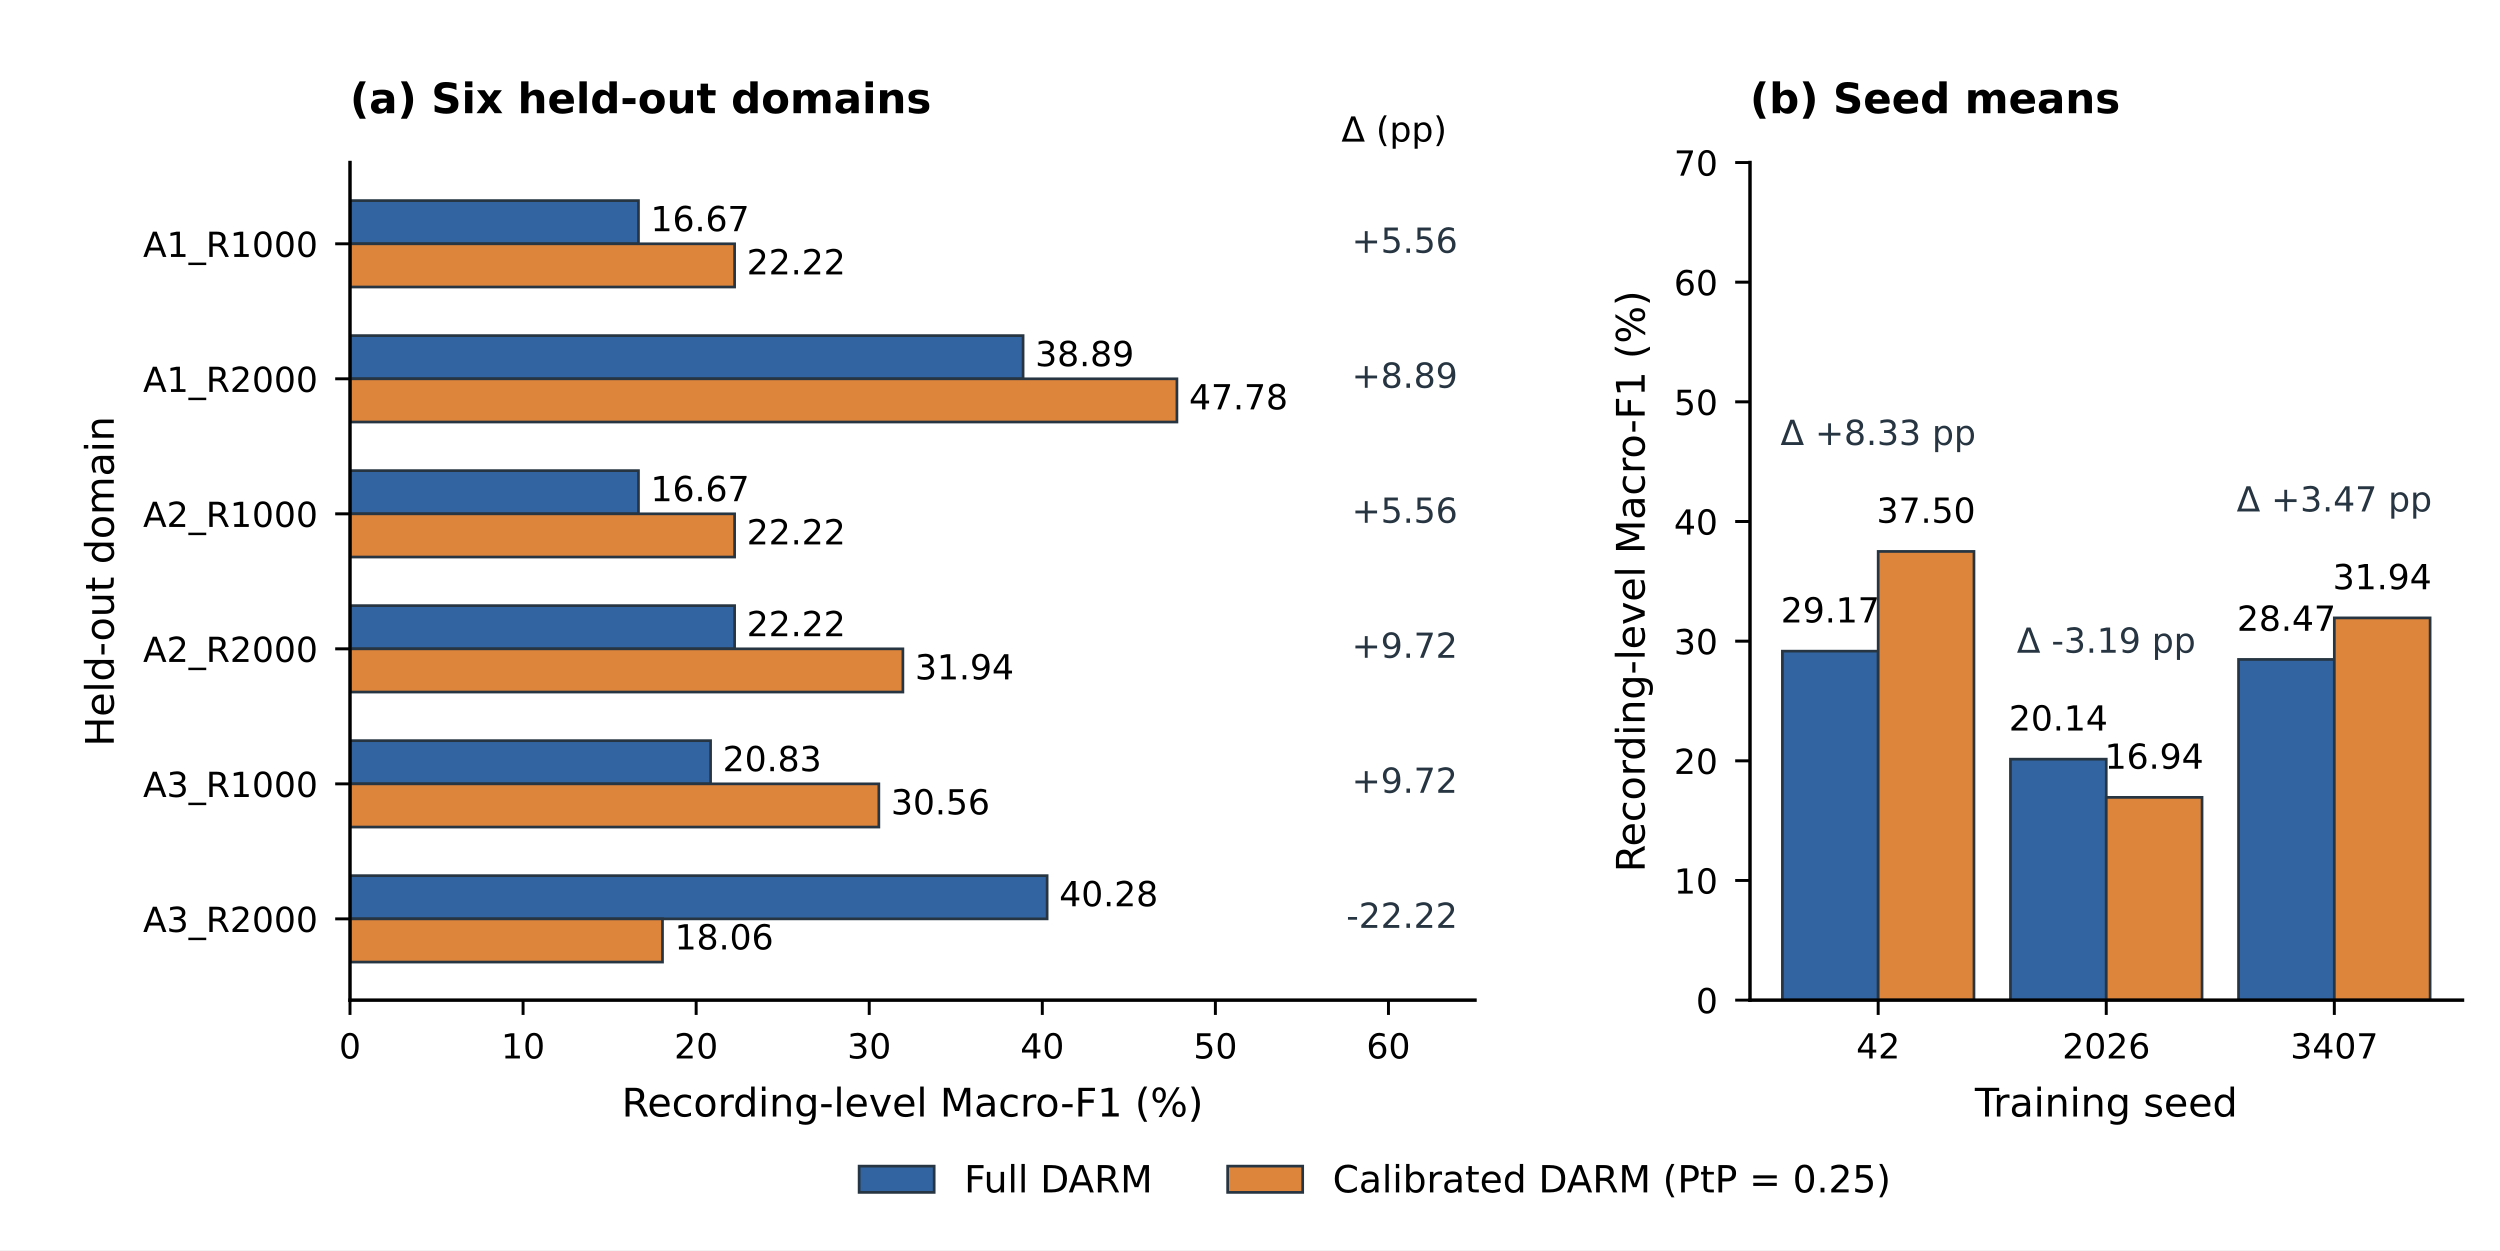
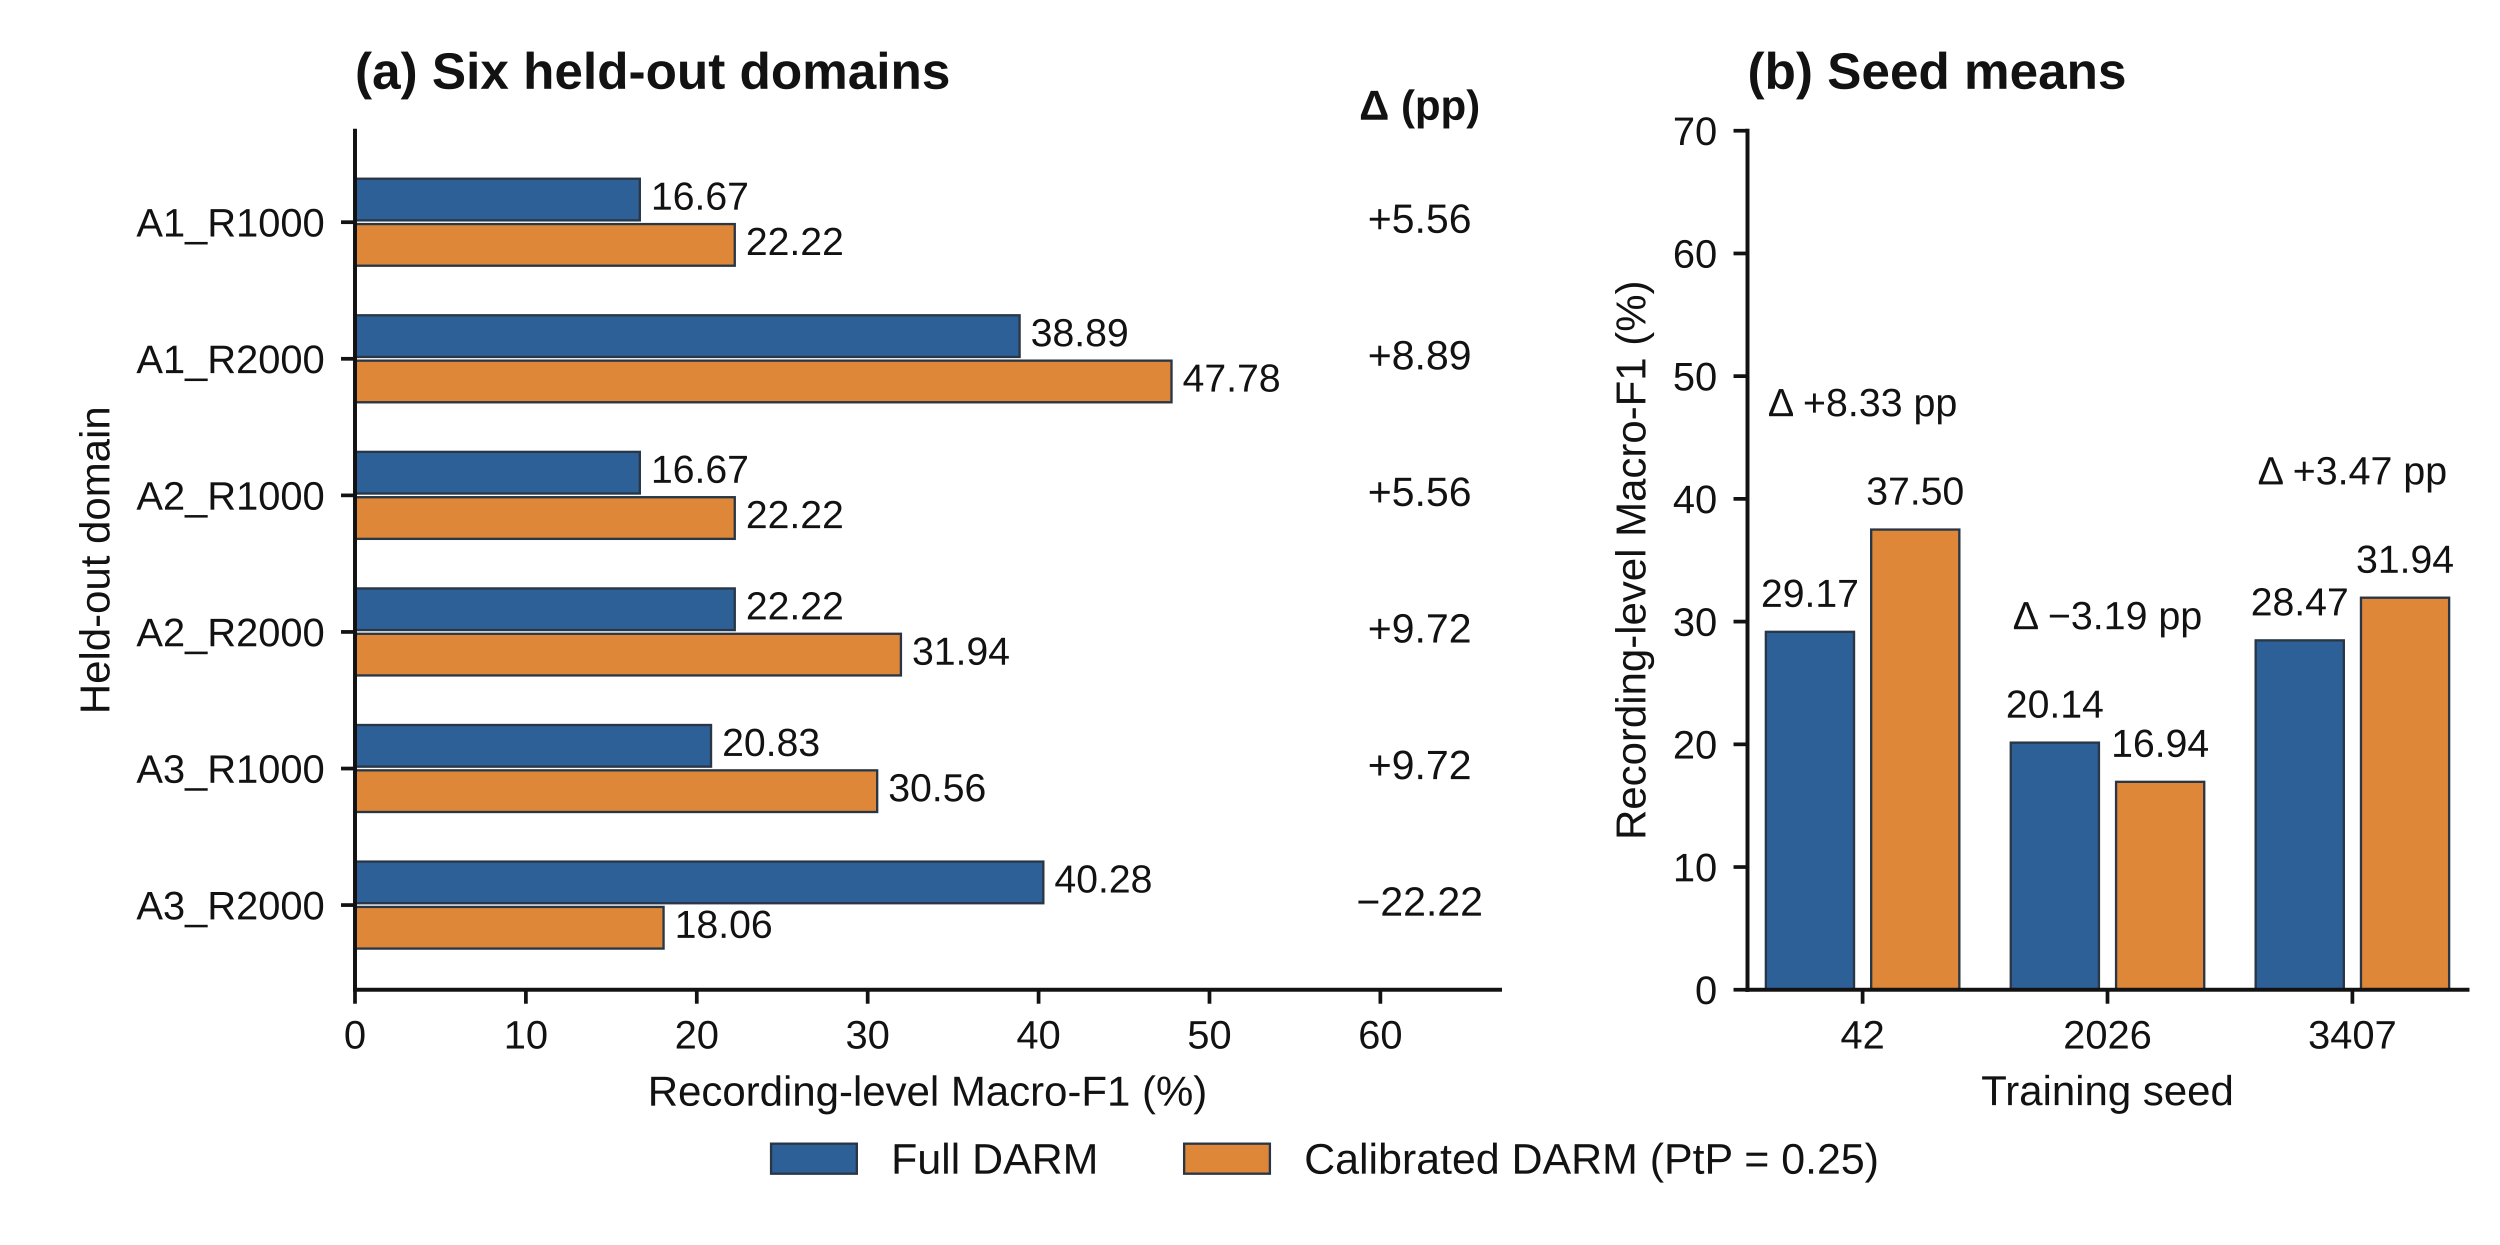
- <svg xmlns="http://www.w3.org/2000/svg" xmlns:xlink="http://www.w3.org/1999/xlink" width="506.376pt" height="253.224pt" viewBox="0 0 506.376 253.224" version="1.1">
+ <svg xmlns="http://www.w3.org/2000/svg" xmlns:xlink="http://www.w3.org/1999/xlink" width="536.4pt" height="267.12pt" viewBox="0 0 536.4 267.12" version="1.1">
  <defs>
    <style type="text/css">*{stroke-linejoin: round; stroke-linecap: butt}</style>
  </defs>
  <g id="figure_1">
    <g id="patch_1">
-       <path d="M 0 253.224  L 506.376 253.224  L 506.376 0  L 0 0  z " style="fill: #ffffff" />
+       <path d="M 0 267.12 L 536.4 267.12 L 536.4 0 L 0 0 z " style="fill: #ffffff" />
    </g>
    <g id="axes_1">
      <g id="patch_2">
-         <path d="M 70.893 202.579  L 298.762 202.579  L 298.762 32.919  L 70.893 32.919  z " style="fill: #ffffff" />
+         <path d="M 76.169 212.36 L 321.84 212.36 L 321.84 28.048 L 76.169 28.048 z " style="fill: #ffffff" />
+       </g>
+       <g id="patch_3">
+         <path d="M 76.169 38.347 L 137.281 38.347 L 137.281 47.285 L 76.169 47.285 z " clip-path="url(#p3a9027e917)" style="fill: #2e6098; stroke: #293645; stroke-width: 0.5; stroke-linejoin: miter" />
+       </g>
+       <g id="patch_4">
+         <path d="M 76.169 67.65 L 218.764 67.65 L 218.764 76.587 L 76.169 76.587 z " clip-path="url(#p3a9027e917)" style="fill: #2e6098; stroke: #293645; stroke-width: 0.5; stroke-linejoin: miter" />
+       </g>
+       <g id="patch_5">
+         <path d="M 76.169 96.952 L 137.281 96.952 L 137.281 105.89 L 76.169 105.89 z " clip-path="url(#p3a9027e917)" style="fill: #2e6098; stroke: #293645; stroke-width: 0.5; stroke-linejoin: miter" />
+       </g>
+       <g id="patch_6">
+         <path d="M 76.169 126.255 L 157.652 126.255 L 157.652 135.192 L 76.169 135.192 z " clip-path="url(#p3a9027e917)" style="fill: #2e6098; stroke: #293645; stroke-width: 0.5; stroke-linejoin: miter" />
+       </g>
+       <g id="patch_7">
+         <path d="M 76.169 155.557 L 152.559 155.557 L 152.559 164.495 L 76.169 164.495 z " clip-path="url(#p3a9027e917)" style="fill: #2e6098; stroke: #293645; stroke-width: 0.5; stroke-linejoin: miter" />
+       </g>
+       <g id="patch_8">
+         <path d="M 76.169 184.86 L 223.857 184.86 L 223.857 193.797 L 76.169 193.797 z " clip-path="url(#p3a9027e917)" style="fill: #2e6098; stroke: #293645; stroke-width: 0.5; stroke-linejoin: miter" />
+       </g>
+       <g id="patch_9">
+         <path d="M 76.169 48.076 L 157.652 48.076 L 157.652 57.013 L 76.169 57.013 z " clip-path="url(#p3a9027e917)" style="fill: #de8738; stroke: #293645; stroke-width: 0.5; stroke-linejoin: miter" />
+       </g>
+       <g id="patch_10">
+         <path d="M 76.169 77.378 L 251.357 77.378 L 251.357 86.316 L 76.169 86.316 z " clip-path="url(#p3a9027e917)" style="fill: #de8738; stroke: #293645; stroke-width: 0.5; stroke-linejoin: miter" />
+       </g>
+       <g id="patch_11">
+         <path d="M 76.169 106.681 L 157.652 106.681 L 157.652 115.618 L 76.169 115.618 z " clip-path="url(#p3a9027e917)" style="fill: #de8738; stroke: #293645; stroke-width: 0.5; stroke-linejoin: miter" />
+       </g>
+       <g id="patch_12">
+         <path d="M 76.169 135.983 L 193.301 135.983 L 193.301 144.921 L 76.169 144.921 z " clip-path="url(#p3a9027e917)" style="fill: #de8738; stroke: #293645; stroke-width: 0.5; stroke-linejoin: miter" />
+       </g>
+       <g id="patch_13">
+         <path d="M 76.169 165.286 L 188.208 165.286 L 188.208 174.223 L 76.169 174.223 z " clip-path="url(#p3a9027e917)" style="fill: #de8738; stroke: #293645; stroke-width: 0.5; stroke-linejoin: miter" />
+       </g>
+       <g id="patch_14">
+         <path d="M 76.169 194.588 L 142.374 194.588 L 142.374 203.526 L 76.169 203.526 z " clip-path="url(#p3a9027e917)" style="fill: #de8738; stroke: #293645; stroke-width: 0.5; stroke-linejoin: miter" />
      </g>
      <g id="matplotlib.axis_1">
        <g id="xtick_1">
          <g id="line2d_1">
            <defs>
-               <path id="mcd8a6539cb" d="M 0 0  L 0 3  " style="stroke: #000000; stroke-width: 0.6" />
+               <path id="mf862f488dd" d="M 0 0 L 0 3 " style="stroke: #121212; stroke-width: 0.8" />
            </defs>
            <g>
-               <use xlink:href="#mcd8a6539cb" x="70.893" y="202.579" style="stroke: #000000; stroke-width: 0.6" />
+               <use xlink:href="#mf862f488dd" x="76.169" y="212.36" style="fill: #121212; stroke: #121212; stroke-width: 0.8" />
            </g>
          </g>
          <g id="text_1">
-             <text style="font-size: 7px; font-family: 'DejaVu Sans'; text-anchor: middle" x="70.893" y="214.398" transform="rotate(-0 70.89264 214.3976)">0</text>
+             <text style="font-size: 8.55px; font-family: 'Arial'; text-anchor: middle; fill: #121212" x="76.169" y="224.98" transform="rotate(-0 76.1688 224.9803)">0</text>
          </g>
        </g>
        <g id="xtick_2">
          <g id="line2d_2">
            <g>
-               <use xlink:href="#mcd8a6539cb" x="105.949" y="202.579" style="stroke: #000000; stroke-width: 0.6" />
+               <use xlink:href="#mf862f488dd" x="112.836" y="212.36" style="fill: #121212; stroke: #121212; stroke-width: 0.8" />
            </g>
          </g>
          <g id="text_2">
-             <text style="font-size: 7px; font-family: 'DejaVu Sans'; text-anchor: middle" x="105.949" y="214.398" transform="rotate(-0 105.9494 214.3976)">10</text>
+             <text style="font-size: 8.55px; font-family: 'Arial'; text-anchor: middle; fill: #121212" x="112.836" y="224.98" transform="rotate(-0 112.8361 224.9803)">10</text>
          </g>
        </g>
        <g id="xtick_3">
          <g id="line2d_3">
            <g>
-               <use xlink:href="#mcd8a6539cb" x="141.006" y="202.579" style="stroke: #000000; stroke-width: 0.6" />
+               <use xlink:href="#mf862f488dd" x="149.503" y="212.36" style="fill: #121212; stroke: #121212; stroke-width: 0.8" />
            </g>
          </g>
          <g id="text_3">
-             <text style="font-size: 7px; font-family: 'DejaVu Sans'; text-anchor: middle" x="141.006" y="214.398" transform="rotate(-0 141.0062 214.3976)">20</text>
+             <text style="font-size: 8.55px; font-family: 'Arial'; text-anchor: middle; fill: #121212" x="149.503" y="224.98" transform="rotate(-0 149.5035 224.9803)">20</text>
          </g>
        </g>
        <g id="xtick_4">
          <g id="line2d_4">
            <g>
-               <use xlink:href="#mcd8a6539cb" x="176.063" y="202.579" style="stroke: #000000; stroke-width: 0.6" />
+               <use xlink:href="#mf862f488dd" x="186.171" y="212.36" style="fill: #121212; stroke: #121212; stroke-width: 0.8" />
            </g>
          </g>
          <g id="text_4">
-             <text style="font-size: 7px; font-family: 'DejaVu Sans'; text-anchor: middle" x="176.063" y="214.398" transform="rotate(-0 176.063 214.3976)">30</text>
+             <text style="font-size: 8.55px; font-family: 'Arial'; text-anchor: middle; fill: #121212" x="186.171" y="224.98" transform="rotate(-0 186.1708 224.9803)">30</text>
          </g>
        </g>
        <g id="xtick_5">
          <g id="line2d_5">
            <g>
-               <use xlink:href="#mcd8a6539cb" x="211.12" y="202.579" style="stroke: #000000; stroke-width: 0.6" />
+               <use xlink:href="#mf862f488dd" x="222.838" y="212.36" style="fill: #121212; stroke: #121212; stroke-width: 0.8" />
            </g>
          </g>
          <g id="text_5">
-             <text style="font-size: 7px; font-family: 'DejaVu Sans'; text-anchor: middle" x="211.12" y="214.398" transform="rotate(-0 211.1198 214.3976)">40</text>
+             <text style="font-size: 8.55px; font-family: 'Arial'; text-anchor: middle; fill: #121212" x="222.838" y="224.98" transform="rotate(-0 222.8382 224.9803)">40</text>
          </g>
        </g>
        <g id="xtick_6">
          <g id="line2d_6">
            <g>
-               <use xlink:href="#mcd8a6539cb" x="246.177" y="202.579" style="stroke: #000000; stroke-width: 0.6" />
+               <use xlink:href="#mf862f488dd" x="259.506" y="212.36" style="fill: #121212; stroke: #121212; stroke-width: 0.8" />
            </g>
          </g>
          <g id="text_6">
-             <text style="font-size: 7px; font-family: 'DejaVu Sans'; text-anchor: middle" x="246.177" y="214.398" transform="rotate(-0 246.1766 214.3976)">50</text>
+             <text style="font-size: 8.55px; font-family: 'Arial'; text-anchor: middle; fill: #121212" x="259.506" y="224.98" transform="rotate(-0 259.5055 224.9803)">50</text>
          </g>
        </g>
        <g id="xtick_7">
          <g id="line2d_7">
            <g>
-               <use xlink:href="#mcd8a6539cb" x="281.233" y="202.579" style="stroke: #000000; stroke-width: 0.6" />
+               <use xlink:href="#mf862f488dd" x="296.173" y="212.36" style="fill: #121212; stroke: #121212; stroke-width: 0.8" />
            </g>
          </g>
          <g id="text_7">
-             <text style="font-size: 7px; font-family: 'DejaVu Sans'; text-anchor: middle" x="281.233" y="214.398" transform="rotate(-0 281.2334 214.3976)">60</text>
+             <text style="font-size: 8.55px; font-family: 'Arial'; text-anchor: middle; fill: #121212" x="296.173" y="224.98" transform="rotate(-0 296.1729 224.9803)">60</text>
          </g>
        </g>
        <g id="text_8">
-           <text style="font-size: 8px; font-family: 'DejaVu Sans'; text-anchor: middle" x="184.827" y="226.157" transform="rotate(-0 184.8272 226.1573)">Recording-level Macro-F1 (%)</text>
+           <text style="font-size: 9px; font-family: 'Arial'; text-anchor: middle; fill: #121212" x="199.004" y="237.231" transform="rotate(-0 199.0044 237.2314)">Recording-level Macro-F1 (%)</text>
        </g>
      </g>
      <g id="matplotlib.axis_2">
        <g id="ytick_1">
          <g id="line2d_8">
            <defs>
-               <path id="m660d16a1f6" d="M 0 0  L -3 0  " style="stroke: #000000; stroke-width: 0.6" />
+               <path id="m4e80ffed08" d="M 0 0 L -3 0 " style="stroke: #121212; stroke-width: 0.8" />
            </defs>
            <g>
-               <use xlink:href="#m660d16a1f6" x="70.893" y="49.382" style="stroke: #000000; stroke-width: 0.6" />
+               <use xlink:href="#m4e80ffed08" x="76.169" y="47.68" style="fill: #121212; stroke: #121212; stroke-width: 0.8" />
            </g>
          </g>
          <g id="text_9">
-             <text style="font-size: 7px; font-family: 'DejaVu Sans'; text-anchor: end" x="64.393" y="52.041" transform="rotate(-0 64.39264 52.04113)">A1_R1000</text>
+             <text style="font-size: 8.55px; font-family: 'Arial'; text-anchor: end; fill: #121212" x="69.669" y="50.753" transform="rotate(-0 69.6688 50.75294)">A1_R1000</text>
          </g>
        </g>
        <g id="ytick_2">
          <g id="line2d_9">
            <g>
-               <use xlink:href="#m660d16a1f6" x="70.893" y="76.729" style="stroke: #000000; stroke-width: 0.6" />
+               <use xlink:href="#m4e80ffed08" x="76.169" y="76.983" style="fill: #121212; stroke: #121212; stroke-width: 0.8" />
            </g>
          </g>
          <g id="text_10">
-             <text style="font-size: 7px; font-family: 'DejaVu Sans'; text-anchor: end" x="64.393" y="79.388" transform="rotate(-0 64.39264 79.38801)">A1_R2000</text>
+             <text style="font-size: 8.55px; font-family: 'Arial'; text-anchor: end; fill: #121212" x="69.669" y="80.055" transform="rotate(-0 69.6688 80.05545)">A1_R2000</text>
          </g>
        </g>
        <g id="ytick_3">
          <g id="line2d_10">
            <g>
-               <use xlink:href="#m660d16a1f6" x="70.893" y="104.076" style="stroke: #000000; stroke-width: 0.6" />
+               <use xlink:href="#m4e80ffed08" x="76.169" y="106.285" style="fill: #121212; stroke: #121212; stroke-width: 0.8" />
            </g>
          </g>
          <g id="text_11">
-             <text style="font-size: 7px; font-family: 'DejaVu Sans'; text-anchor: end" x="64.393" y="106.735" transform="rotate(-0 64.39264 106.7349)">A2_R1000</text>
+             <text style="font-size: 8.55px; font-family: 'Arial'; text-anchor: end; fill: #121212" x="69.669" y="109.358" transform="rotate(-0 69.6688 109.358)">A2_R1000</text>
          </g>
        </g>
        <g id="ytick_4">
          <g id="line2d_11">
            <g>
-               <use xlink:href="#m660d16a1f6" x="70.893" y="131.423" style="stroke: #000000; stroke-width: 0.6" />
+               <use xlink:href="#m4e80ffed08" x="76.169" y="135.588" style="fill: #121212; stroke: #121212; stroke-width: 0.8" />
            </g>
          </g>
          <g id="text_12">
-             <text style="font-size: 7px; font-family: 'DejaVu Sans'; text-anchor: end" x="64.393" y="134.082" transform="rotate(-0 64.39264 134.0818)">A2_R2000</text>
+             <text style="font-size: 8.55px; font-family: 'Arial'; text-anchor: end; fill: #121212" x="69.669" y="138.66" transform="rotate(-0 69.6688 138.6605)">A2_R2000</text>
          </g>
        </g>
        <g id="ytick_5">
          <g id="line2d_12">
            <g>
-               <use xlink:href="#m660d16a1f6" x="70.893" y="158.769" style="stroke: #000000; stroke-width: 0.6" />
+               <use xlink:href="#m4e80ffed08" x="76.169" y="164.89" style="fill: #121212; stroke: #121212; stroke-width: 0.8" />
            </g>
          </g>
          <g id="text_13">
-             <text style="font-size: 7px; font-family: 'DejaVu Sans'; text-anchor: end" x="64.393" y="161.429" transform="rotate(-0 64.39264 161.4287)">A3_R1000</text>
+             <text style="font-size: 8.55px; font-family: 'Arial'; text-anchor: end; fill: #121212" x="69.669" y="167.963" transform="rotate(-0 69.6688 167.963)">A3_R1000</text>
          </g>
        </g>
        <g id="ytick_6">
          <g id="line2d_13">
            <g>
-               <use xlink:href="#m660d16a1f6" x="70.893" y="186.116" style="stroke: #000000; stroke-width: 0.6" />
+               <use xlink:href="#m4e80ffed08" x="76.169" y="194.193" style="fill: #121212; stroke: #121212; stroke-width: 0.8" />
            </g>
          </g>
          <g id="text_14">
-             <text style="font-size: 7px; font-family: 'DejaVu Sans'; text-anchor: end" x="64.393" y="188.776" transform="rotate(-0 64.39264 188.7756)">A3_R2000</text>
+             <text style="font-size: 8.55px; font-family: 'Arial'; text-anchor: end; fill: #121212" x="69.669" y="197.265" transform="rotate(-0 69.6688 197.2655)">A3_R2000</text>
          </g>
        </g>
        <g id="text_15">
-           <text style="font-size: 8px; font-family: 'DejaVu Sans'; text-anchor: middle" x="23.05" y="117.749" transform="rotate(-90 23.04967 117.7492)">Held-out domain</text>
-         </g>
-       </g>
-       <g id="patch_3">
-         <path d="M 70.893 40.631  L 129.321 40.631  L 129.321 49.382  L 70.893 49.382  z " clip-path="url(#p458aed1089)" style="fill: #3164a0; stroke: #263541; stroke-width: 0.55; stroke-linejoin: miter" />
-       </g>
-       <g id="patch_4">
-         <path d="M 70.893 67.978  L 207.225 67.978  L 207.225 76.729  L 70.893 76.729  z " clip-path="url(#p458aed1089)" style="fill: #3164a0; stroke: #263541; stroke-width: 0.55; stroke-linejoin: miter" />
-       </g>
-       <g id="patch_5">
-         <path d="M 70.893 95.325  L 129.321 95.325  L 129.321 104.076  L 70.893 104.076  z " clip-path="url(#p458aed1089)" style="fill: #3164a0; stroke: #263541; stroke-width: 0.55; stroke-linejoin: miter" />
-       </g>
-       <g id="patch_6">
-         <path d="M 70.893 122.672  L 148.797 122.672  L 148.797 131.423  L 70.893 131.423  z " clip-path="url(#p458aed1089)" style="fill: #3164a0; stroke: #263541; stroke-width: 0.55; stroke-linejoin: miter" />
-       </g>
-       <g id="patch_7">
-         <path d="M 70.893 150.018  L 143.928 150.018  L 143.928 158.769  L 70.893 158.769  z " clip-path="url(#p458aed1089)" style="fill: #3164a0; stroke: #263541; stroke-width: 0.55; stroke-linejoin: miter" />
-       </g>
-       <g id="patch_8">
-         <path d="M 70.893 177.365  L 212.094 177.365  L 212.094 186.116  L 70.893 186.116  z " clip-path="url(#p458aed1089)" style="fill: #3164a0; stroke: #263541; stroke-width: 0.55; stroke-linejoin: miter" />
-       </g>
-       <g id="patch_9">
-         <path d="M 70.893 49.382  L 148.797 49.382  L 148.797 58.133  L 70.893 58.133  z " clip-path="url(#p458aed1089)" style="fill: #de853c; stroke: #263541; stroke-width: 0.55; stroke-linejoin: miter" />
-       </g>
-       <g id="patch_10">
-         <path d="M 70.893 76.729  L 238.386 76.729  L 238.386 85.48  L 70.893 85.48  z " clip-path="url(#p458aed1089)" style="fill: #de853c; stroke: #263541; stroke-width: 0.55; stroke-linejoin: miter" />
-       </g>
-       <g id="patch_11">
-         <path d="M 70.893 104.076  L 148.797 104.076  L 148.797 112.827  L 70.893 112.827  z " clip-path="url(#p458aed1089)" style="fill: #de853c; stroke: #263541; stroke-width: 0.55; stroke-linejoin: miter" />
-       </g>
-       <g id="patch_12">
-         <path d="M 70.893 131.423  L 182.88 131.423  L 182.88 140.174  L 70.893 140.174  z " clip-path="url(#p458aed1089)" style="fill: #de853c; stroke: #263541; stroke-width: 0.55; stroke-linejoin: miter" />
-       </g>
-       <g id="patch_13">
-         <path d="M 70.893 158.769  L 178.011 158.769  L 178.011 167.52  L 70.893 167.52  z " clip-path="url(#p458aed1089)" style="fill: #de853c; stroke: #263541; stroke-width: 0.55; stroke-linejoin: miter" />
-       </g>
-       <g id="patch_14">
-         <path d="M 70.893 186.116  L 134.19 186.116  L 134.19 194.867  L 70.893 194.867  z " clip-path="url(#p458aed1089)" style="fill: #de853c; stroke: #263541; stroke-width: 0.55; stroke-linejoin: miter" />
+           <text style="font-size: 9px; font-family: 'Arial'; text-anchor: middle; fill: #121212" x="23.475" y="120.204" transform="rotate(-90 23.47462 120.204)">Held-out domain</text>
+         </g>
      </g>
      <g id="patch_15">
-         <path d="M 70.893 202.579  L 70.893 32.919  " style="fill: none; stroke: #000000; stroke-width: 0.7; stroke-linejoin: miter; stroke-linecap: square" />
+         <path d="M 76.169 212.36 L 76.169 28.048 " style="fill: none; stroke: #121212; stroke-width: 0.85; stroke-linejoin: miter; stroke-linecap: square" />
      </g>
      <g id="patch_16">
-         <path d="M 70.893 202.579  L 298.762 202.579  " style="fill: none; stroke: #000000; stroke-width: 0.7; stroke-linejoin: miter; stroke-linecap: square" />
+         <path d="M 76.169 212.36 L 321.84 212.36 " style="fill: none; stroke: #121212; stroke-width: 0.85; stroke-linejoin: miter; stroke-linecap: square" />
      </g>
      <g id="text_16">
-         <text style="font-size: 7px; font-family: 'DejaVu Sans'; text-anchor: start" x="131.775" y="46.825" transform="rotate(-0 131.7746 46.8248)">16.67</text>
+         <text style="font-size: 8.4px; font-family: 'Arial'; text-anchor: start; fill: #121212" x="139.664" y="44.988" transform="rotate(-0 139.6644 44.9876)">16.67</text>
      </g>
      <g id="text_17">
-         <text style="font-size: 7px; font-family: 'DejaVu Sans'; text-anchor: start" x="209.679" y="74.172" transform="rotate(-0 209.6786 74.17169)">38.89</text>
+         <text style="font-size: 8.4px; font-family: 'Arial'; text-anchor: start; fill: #121212" x="221.147" y="74.29" transform="rotate(-0 221.1474 74.29011)">38.89</text>
      </g>
      <g id="text_18">
-         <text style="font-size: 7px; font-family: 'DejaVu Sans'; text-anchor: start" x="131.775" y="101.519" transform="rotate(-0 131.7746 101.5186)">16.67</text>
+         <text style="font-size: 8.4px; font-family: 'Arial'; text-anchor: start; fill: #121212" x="139.664" y="103.593" transform="rotate(-0 139.6644 103.5926)">16.67</text>
      </g>
      <g id="text_19">
-         <text style="font-size: 7px; font-family: 'DejaVu Sans'; text-anchor: start" x="151.251" y="128.865" transform="rotate(-0 151.2506 128.8655)">22.22</text>
+         <text style="font-size: 8.4px; font-family: 'Arial'; text-anchor: start; fill: #121212" x="160.035" y="132.895" transform="rotate(-0 160.0352 132.8951)">22.22</text>
      </g>
      <g id="text_20">
-         <text style="font-size: 7px; font-family: 'DejaVu Sans'; text-anchor: start" x="146.382" y="156.212" transform="rotate(-0 146.3816 156.2123)">20.83</text>
+         <text style="font-size: 8.4px; font-family: 'Arial'; text-anchor: start; fill: #121212" x="154.942" y="162.198" transform="rotate(-0 154.9425 162.1976)">20.83</text>
      </g>
      <g id="text_21">
-         <text style="font-size: 7px; font-family: 'DejaVu Sans'; text-anchor: start" x="214.548" y="183.559" transform="rotate(-0 214.5476 183.5592)">40.28</text>
+         <text style="font-size: 8.4px; font-family: 'Arial'; text-anchor: start; fill: #121212" x="226.24" y="191.5" transform="rotate(-0 226.2401 191.5002)">40.28</text>
      </g>
      <g id="text_22">
-         <text style="font-size: 7px; font-family: 'DejaVu Sans'; text-anchor: start" x="151.251" y="55.576" transform="rotate(-0 151.2506 55.57581)">22.22</text>
+         <text style="font-size: 8.4px; font-family: 'Arial'; text-anchor: start; fill: #121212" x="160.035" y="54.716" transform="rotate(-0 160.0352 54.71603)">22.22</text>
      </g>
      <g id="text_23">
-         <text style="font-size: 7px; font-family: 'DejaVu Sans'; text-anchor: start" x="240.84" y="82.923" transform="rotate(-0 240.8402 82.92269)">47.78</text>
+         <text style="font-size: 8.4px; font-family: 'Arial'; text-anchor: start; fill: #121212" x="253.741" y="84.019" transform="rotate(-0 253.7406 84.01854)">47.78</text>
      </g>
      <g id="text_24">
-         <text style="font-size: 7px; font-family: 'DejaVu Sans'; text-anchor: start" x="151.251" y="110.27" transform="rotate(-0 151.2506 110.2696)">22.22</text>
+         <text style="font-size: 8.4px; font-family: 'Arial'; text-anchor: start; fill: #121212" x="160.035" y="113.321" transform="rotate(-0 160.0352 113.3211)">22.22</text>
      </g>
      <g id="text_25">
-         <text style="font-size: 7px; font-family: 'DejaVu Sans'; text-anchor: start" x="185.334" y="137.616" transform="rotate(-0 185.3336 137.6165)">31.94</text>
+         <text style="font-size: 8.4px; font-family: 'Arial'; text-anchor: start; fill: #121212" x="195.684" y="142.624" transform="rotate(-0 195.684 142.6236)">31.94</text>
      </g>
      <g id="text_26">
-         <text style="font-size: 7px; font-family: 'DejaVu Sans'; text-anchor: start" x="180.465" y="164.963" transform="rotate(-0 180.4646 164.9633)">30.56</text>
+         <text style="font-size: 8.4px; font-family: 'Arial'; text-anchor: start; fill: #121212" x="190.591" y="171.926" transform="rotate(-0 190.5913 171.9261)">30.56</text>
      </g>
      <g id="text_27">
-         <text style="font-size: 7px; font-family: 'DejaVu Sans'; text-anchor: start" x="136.644" y="192.31" transform="rotate(-0 136.6436 192.3102)">18.06</text>
+         <text style="font-size: 8.4px; font-family: 'Arial'; text-anchor: start; fill: #121212" x="144.757" y="201.229" transform="rotate(-0 144.7571 201.2286)">18.06</text>
      </g>
      <g id="text_28">
-         <text style="font-size: 7px; font-family: 'DejaVu Sans'; text-anchor: end; fill: #263541" x="295.256" y="51.2" transform="rotate(-0 295.2562 51.20031)">+5.56</text>
+         <text style="font-weight: 700; font-size: 9px; font-family: 'Arial'; text-anchor: middle; fill: #121212" x="304.606" y="25.688" transform="rotate(-0 304.6063 25.68795)">Δ (pp)</text>
      </g>
      <g id="text_29">
-         <text style="font-size: 7px; font-family: 'DejaVu Sans'; text-anchor: end; fill: #263541" x="295.256" y="78.547" transform="rotate(-0 295.2562 78.54719)">+8.89</text>
+         <text style="font-size: 8.8px; font-family: 'Arial'; text-anchor: middle; fill: #121212" x="304.606" y="49.955" transform="rotate(-0 304.6063 49.95522)">+5.56</text>
      </g>
      <g id="text_30">
-         <text style="font-size: 7px; font-family: 'DejaVu Sans'; text-anchor: end; fill: #263541" x="295.256" y="105.894" transform="rotate(-0 295.2562 105.8941)">+5.56</text>
+         <text style="font-size: 8.8px; font-family: 'Arial'; text-anchor: middle; fill: #121212" x="304.606" y="79.258" transform="rotate(-0 304.6063 79.25773)">+8.89</text>
      </g>
      <g id="text_31">
-         <text style="font-size: 7px; font-family: 'DejaVu Sans'; text-anchor: end; fill: #263541" x="295.256" y="133.241" transform="rotate(-0 295.2562 133.241)">+9.72</text>
+         <text style="font-size: 8.8px; font-family: 'Arial'; text-anchor: middle; fill: #121212" x="304.606" y="108.56" transform="rotate(-0 304.6063 108.5602)">+5.56</text>
      </g>
      <g id="text_32">
-         <text style="font-size: 7px; font-family: 'DejaVu Sans'; text-anchor: end; fill: #263541" x="295.256" y="160.588" transform="rotate(-0 295.2562 160.5878)">+9.72</text>
+         <text style="font-size: 8.8px; font-family: 'Arial'; text-anchor: middle; fill: #121212" x="304.606" y="137.863" transform="rotate(-0 304.6063 137.8628)">+9.72</text>
      </g>
      <g id="text_33">
-         <text style="font-size: 7px; font-family: 'DejaVu Sans'; text-anchor: end; fill: #263541" x="295.256" y="187.935" transform="rotate(-0 295.2562 187.9347)">-22.22</text>
+         <text style="font-size: 8.8px; font-family: 'Arial'; text-anchor: middle; fill: #121212" x="304.606" y="167.165" transform="rotate(-0 304.6063 167.1653)">+9.72</text>
      </g>
      <g id="text_34">
-         <text style="font-size: 7px; font-family: 'DejaVu Sans'; text-anchor: end" x="293.065" y="28.678" transform="rotate(-0 293.0651 28.67762)">Δ (pp)</text>
+         <text style="font-size: 8.8px; font-family: 'Arial'; text-anchor: middle; fill: #121212" x="304.606" y="196.468" transform="rotate(-0 304.6063 196.4678)">−22.22</text>
      </g>
      <g id="text_35">
-         <text style="font-weight: 700; font-size: 8.5px; font-family: 'DejaVu Sans'; text-anchor: start" x="70.893" y="22.919" transform="rotate(-0 70.89264 22.91912)">(a) Six held-out domains</text>
+         <text style="font-weight: 700; font-size: 11px; font-family: 'Arial'; text-anchor: start; fill: #121212" x="76.169" y="19.048" transform="rotate(-0 76.1688 19.0476)">(a) Six held-out domains</text>
      </g>
    </g>
    <g id="axes_2">
      <g id="patch_17">
-         <path d="M 354.463 202.579  L 498.78 202.579  L 498.78 32.919  L 354.463 32.919  z " style="fill: #ffffff" />
+         <path d="M 374.944 212.36 L 529.427 212.36 L 529.427 28.048 L 374.944 28.048 z " style="fill: #ffffff" />
+       </g>
+       <g id="patch_18">
+         <path d="M 378.884 212.36 L 397.801 212.36 L 397.801 135.563 L 378.884 135.563 z " clip-path="url(#pe055df75b5)" style="fill: #2e6098; stroke: #293645; stroke-width: 0.5; stroke-linejoin: miter" />
+       </g>
+       <g id="patch_19">
+         <path d="M 431.43 212.36 L 450.346 212.36 L 450.346 159.334 L 431.43 159.334 z " clip-path="url(#pe055df75b5)" style="fill: #2e6098; stroke: #293645; stroke-width: 0.5; stroke-linejoin: miter" />
+       </g>
+       <g id="patch_20">
+         <path d="M 483.975 212.36 L 502.891 212.36 L 502.891 137.392 L 483.975 137.392 z " clip-path="url(#pe055df75b5)" style="fill: #2e6098; stroke: #293645; stroke-width: 0.5; stroke-linejoin: miter" />
+       </g>
+       <g id="patch_21">
+         <path d="M 401.479 212.36 L 420.395 212.36 L 420.395 113.621 L 401.479 113.621 z " clip-path="url(#pe055df75b5)" style="fill: #de8738; stroke: #293645; stroke-width: 0.5; stroke-linejoin: miter" />
+       </g>
+       <g id="patch_22">
+         <path d="M 454.024 212.36 L 472.941 212.36 L 472.941 167.745 L 454.024 167.745 z " clip-path="url(#pe055df75b5)" style="fill: #de8738; stroke: #293645; stroke-width: 0.5; stroke-linejoin: miter" />
+       </g>
+       <g id="patch_23">
+         <path d="M 506.57 212.36 L 525.486 212.36 L 525.486 128.249 L 506.57 128.249 z " clip-path="url(#pe055df75b5)" style="fill: #de8738; stroke: #293645; stroke-width: 0.5; stroke-linejoin: miter" />
      </g>
      <g id="matplotlib.axis_3">
        <g id="xtick_8">
          <g id="line2d_14">
            <g>
-               <use xlink:href="#mcd8a6539cb" x="380.426" y="202.579" style="stroke: #000000; stroke-width: 0.6" />
+               <use xlink:href="#mf862f488dd" x="399.64" y="212.36" style="fill: #121212; stroke: #121212; stroke-width: 0.8" />
            </g>
          </g>
          <g id="text_36">
-             <text style="font-size: 7px; font-family: 'DejaVu Sans'; text-anchor: middle" x="380.426" y="214.398" transform="rotate(-0 380.4255 214.3976)">42</text>
+             <text style="font-size: 8.55px; font-family: 'Arial'; text-anchor: middle; fill: #121212" x="399.64" y="224.98" transform="rotate(-0 399.6399 224.9803)">42</text>
          </g>
        </g>
        <g id="xtick_9">
          <g id="line2d_15">
            <g>
-               <use xlink:href="#mcd8a6539cb" x="426.622" y="202.579" style="stroke: #000000; stroke-width: 0.6" />
+               <use xlink:href="#mf862f488dd" x="452.185" y="212.36" style="fill: #121212; stroke: #121212; stroke-width: 0.8" />
            </g>
          </g>
          <g id="text_37">
-             <text style="font-size: 7px; font-family: 'DejaVu Sans'; text-anchor: middle" x="426.622" y="214.398" transform="rotate(-0 426.6218 214.3976)">2026</text>
+             <text style="font-size: 8.55px; font-family: 'Arial'; text-anchor: middle; fill: #121212" x="452.185" y="224.98" transform="rotate(-0 452.1852 224.9803)">2026</text>
          </g>
        </g>
        <g id="xtick_10">
          <g id="line2d_16">
            <g>
-               <use xlink:href="#mcd8a6539cb" x="472.818" y="202.579" style="stroke: #000000; stroke-width: 0.6" />
+               <use xlink:href="#mf862f488dd" x="504.731" y="212.36" style="fill: #121212; stroke: #121212; stroke-width: 0.8" />
            </g>
          </g>
          <g id="text_38">
-             <text style="font-size: 7px; font-family: 'DejaVu Sans'; text-anchor: middle" x="472.818" y="214.398" transform="rotate(-0 472.8181 214.3976)">3407</text>
+             <text style="font-size: 8.55px; font-family: 'Arial'; text-anchor: middle; fill: #121212" x="504.731" y="224.98" transform="rotate(-0 504.7305 224.9803)">3407</text>
          </g>
        </g>
        <g id="text_39">
-           <text style="font-size: 8px; font-family: 'DejaVu Sans'; text-anchor: middle" x="426.622" y="226.158" transform="rotate(-0 426.6218 226.1579)">Training seed</text>
+           <text style="font-size: 9px; font-family: 'Arial'; text-anchor: middle; fill: #121212" x="452.185" y="237.122" transform="rotate(-0 452.1852 237.1217)">Training seed</text>
        </g>
      </g>
      <g id="matplotlib.axis_4">
        <g id="ytick_7">
          <g id="line2d_17">
            <g>
-               <use xlink:href="#m660d16a1f6" x="354.463" y="202.579" style="stroke: #000000; stroke-width: 0.6" />
+               <use xlink:href="#m4e80ffed08" x="374.944" y="212.36" style="fill: #121212; stroke: #121212; stroke-width: 0.8" />
            </g>
          </g>
          <g id="text_40">
-             <text style="font-size: 7px; font-family: 'DejaVu Sans'; text-anchor: end" x="347.963" y="205.238" transform="rotate(-0 347.9632 205.2384)">0</text>
+             <text style="font-size: 8.55px; font-family: 'Arial'; text-anchor: end; fill: #121212" x="368.444" y="215.42" transform="rotate(-0 368.4436 215.4204)">0</text>
          </g>
        </g>
        <g id="ytick_8">
          <g id="line2d_18">
            <g>
-               <use xlink:href="#m660d16a1f6" x="354.463" y="178.342" style="stroke: #000000; stroke-width: 0.6" />
+               <use xlink:href="#m4e80ffed08" x="374.944" y="186.03" style="fill: #121212; stroke: #121212; stroke-width: 0.8" />
            </g>
          </g>
          <g id="text_41">
-             <text style="font-size: 7px; font-family: 'DejaVu Sans'; text-anchor: end" x="347.963" y="181.001" transform="rotate(-0 347.9632 181.0012)">10</text>
+             <text style="font-size: 8.55px; font-family: 'Arial'; text-anchor: end; fill: #121212" x="368.444" y="189.09" transform="rotate(-0 368.4436 189.09)">10</text>
          </g>
        </g>
        <g id="ytick_9">
          <g id="line2d_19">
            <g>
-               <use xlink:href="#m660d16a1f6" x="354.463" y="154.105" style="stroke: #000000; stroke-width: 0.6" />
+               <use xlink:href="#m4e80ffed08" x="374.944" y="159.7" style="fill: #121212; stroke: #121212; stroke-width: 0.8" />
            </g>
          </g>
          <g id="text_42">
-             <text style="font-size: 7px; font-family: 'DejaVu Sans'; text-anchor: end" x="347.963" y="156.764" transform="rotate(-0 347.9632 156.7641)">20</text>
+             <text style="font-size: 8.55px; font-family: 'Arial'; text-anchor: end; fill: #121212" x="368.444" y="162.76" transform="rotate(-0 368.4436 162.7596)">20</text>
          </g>
        </g>
        <g id="ytick_10">
          <g id="line2d_20">
            <g>
-               <use xlink:href="#m660d16a1f6" x="354.463" y="129.868" style="stroke: #000000; stroke-width: 0.6" />
+               <use xlink:href="#m4e80ffed08" x="374.944" y="133.369" style="fill: #121212; stroke: #121212; stroke-width: 0.8" />
            </g>
          </g>
          <g id="text_43">
-             <text style="font-size: 7px; font-family: 'DejaVu Sans'; text-anchor: end" x="347.963" y="132.527" transform="rotate(-0 347.9632 132.5269)">30</text>
+             <text style="font-size: 8.55px; font-family: 'Arial'; text-anchor: end; fill: #121212" x="368.444" y="136.429" transform="rotate(-0 368.4436 136.4292)">30</text>
          </g>
        </g>
        <g id="ytick_11">
          <g id="line2d_21">
            <g>
-               <use xlink:href="#m660d16a1f6" x="354.463" y="105.631" style="stroke: #000000; stroke-width: 0.6" />
+               <use xlink:href="#m4e80ffed08" x="374.944" y="107.039" style="fill: #121212; stroke: #121212; stroke-width: 0.8" />
            </g>
          </g>
          <g id="text_44">
-             <text style="font-size: 7px; font-family: 'DejaVu Sans'; text-anchor: end" x="347.963" y="108.29" transform="rotate(-0 347.9632 108.2898)">40</text>
+             <text style="font-size: 8.55px; font-family: 'Arial'; text-anchor: end; fill: #121212" x="368.444" y="110.099" transform="rotate(-0 368.4436 110.0988)">40</text>
          </g>
        </g>
        <g id="ytick_12">
          <g id="line2d_22">
            <g>
-               <use xlink:href="#m660d16a1f6" x="354.463" y="81.393" style="stroke: #000000; stroke-width: 0.6" />
+               <use xlink:href="#m4e80ffed08" x="374.944" y="80.708" style="fill: #121212; stroke: #121212; stroke-width: 0.8" />
            </g>
          </g>
          <g id="text_45">
-             <text style="font-size: 7px; font-family: 'DejaVu Sans'; text-anchor: end" x="347.963" y="84.053" transform="rotate(-0 347.9632 84.05261)">50</text>
+             <text style="font-size: 8.55px; font-family: 'Arial'; text-anchor: end; fill: #121212" x="368.444" y="83.768" transform="rotate(-0 368.4436 83.76837)">50</text>
          </g>
        </g>
        <g id="ytick_13">
          <g id="line2d_23">
            <g>
-               <use xlink:href="#m660d16a1f6" x="354.463" y="57.156" style="stroke: #000000; stroke-width: 0.6" />
+               <use xlink:href="#m4e80ffed08" x="374.944" y="54.378" style="fill: #121212; stroke: #121212; stroke-width: 0.8" />
            </g>
          </g>
          <g id="text_46">
-             <text style="font-size: 7px; font-family: 'DejaVu Sans'; text-anchor: end" x="347.963" y="59.815" transform="rotate(-0 347.9632 59.81545)">60</text>
+             <text style="font-size: 8.55px; font-family: 'Arial'; text-anchor: end; fill: #121212" x="368.444" y="57.438" transform="rotate(-0 368.4436 57.43796)">60</text>
          </g>
        </g>
        <g id="ytick_14">
          <g id="line2d_24">
            <g>
-               <use xlink:href="#m660d16a1f6" x="354.463" y="32.919" style="stroke: #000000; stroke-width: 0.6" />
+               <use xlink:href="#m4e80ffed08" x="374.944" y="28.048" style="fill: #121212; stroke: #121212; stroke-width: 0.8" />
            </g>
          </g>
          <g id="text_47">
-             <text style="font-size: 7px; font-family: 'DejaVu Sans'; text-anchor: end" x="347.963" y="35.578" transform="rotate(-0 347.9632 35.5783)">70</text>
+             <text style="font-size: 8.55px; font-family: 'Arial'; text-anchor: end; fill: #121212" x="368.444" y="31.108" transform="rotate(-0 368.4436 31.10757)">70</text>
          </g>
        </g>
        <g id="text_48">
-           <text style="font-size: 8px; font-family: 'DejaVu Sans'; text-anchor: middle" x="333.134" y="117.749" transform="rotate(-90 333.1338 117.7492)">Recording-level Macro-F1 (%)</text>
-         </g>
-       </g>
-       <g id="patch_18">
-         <path d="M 361.023 202.579  L 380.426 202.579  L 380.426 131.887  L 361.023 131.887  z " clip-path="url(#p841dad6d81)" style="fill: #3164a0; stroke: #263541; stroke-width: 0.55; stroke-linejoin: miter" />
-       </g>
-       <g id="patch_19">
-         <path d="M 407.219 202.579  L 426.622 202.579  L 426.622 153.768  L 407.219 153.768  z " clip-path="url(#p841dad6d81)" style="fill: #3164a0; stroke: #263541; stroke-width: 0.55; stroke-linejoin: miter" />
-       </g>
-       <g id="patch_20">
-         <path d="M 453.416 202.579  L 472.818 202.579  L 472.818 133.571  L 453.416 133.571  z " clip-path="url(#p841dad6d81)" style="fill: #3164a0; stroke: #263541; stroke-width: 0.55; stroke-linejoin: miter" />
-       </g>
-       <g id="patch_21">
-         <path d="M 380.426 202.579  L 399.828 202.579  L 399.828 111.69  L 380.426 111.69  z " clip-path="url(#p841dad6d81)" style="fill: #de853c; stroke: #263541; stroke-width: 0.55; stroke-linejoin: miter" />
-       </g>
-       <g id="patch_22">
-         <path d="M 426.622 202.579  L 446.024 202.579  L 446.024 161.511  L 426.622 161.511  z " clip-path="url(#p841dad6d81)" style="fill: #de853c; stroke: #263541; stroke-width: 0.55; stroke-linejoin: miter" />
-       </g>
-       <g id="patch_23">
-         <path d="M 472.818 202.579  L 492.22 202.579  L 492.22 125.155  L 472.818 125.155  z " clip-path="url(#p841dad6d81)" style="fill: #de853c; stroke: #263541; stroke-width: 0.55; stroke-linejoin: miter" />
+           <text style="font-size: 9px; font-family: 'Arial'; text-anchor: middle; fill: #121212" x="353.04" y="120.204" transform="rotate(-90 353.0402 120.204)">Recording-level Macro-F1 (%)</text>
+         </g>
      </g>
      <g id="patch_24">
-         <path d="M 354.463 202.579  L 354.463 32.919  " style="fill: none; stroke: #000000; stroke-width: 0.7; stroke-linejoin: miter; stroke-linecap: square" />
+         <path d="M 374.944 212.36 L 374.944 28.048 " style="fill: none; stroke: #121212; stroke-width: 0.85; stroke-linejoin: miter; stroke-linecap: square" />
      </g>
      <g id="patch_25">
-         <path d="M 354.463 202.579  L 498.78 202.579  " style="fill: none; stroke: #000000; stroke-width: 0.7; stroke-linejoin: miter; stroke-linecap: square" />
+         <path d="M 374.944 212.36 L 529.427 212.36 " style="fill: none; stroke: #121212; stroke-width: 0.85; stroke-linejoin: miter; stroke-linecap: square" />
      </g>
      <g id="text_49">
-         <text style="font-size: 7px; font-family: 'DejaVu Sans'; text-anchor: middle" x="370.724" y="126.086" transform="rotate(-0 370.7243 126.0855)">29.17</text>
+         <text style="font-size: 8.4px; font-family: 'Arial'; text-anchor: middle; fill: #121212" x="388.343" y="130.208" transform="rotate(-0 388.3427 130.2076)">29.17</text>
      </g>
      <g id="text_50">
-         <text style="font-size: 7px; font-family: 'DejaVu Sans'; text-anchor: middle" x="416.921" y="147.966" transform="rotate(-0 416.9206 147.9663)">20.14</text>
+         <text style="font-size: 8.4px; font-family: 'Arial'; text-anchor: middle; fill: #121212" x="440.888" y="153.978" transform="rotate(-0 440.888 153.9781)">20.14</text>
      </g>
      <g id="text_51">
-         <text style="font-size: 7px; font-family: 'DejaVu Sans'; text-anchor: middle" x="463.117" y="127.769" transform="rotate(-0 463.1168 127.7687)">28.47</text>
+         <text style="font-size: 8.4px; font-family: 'Arial'; text-anchor: middle; fill: #121212" x="493.433" y="132.036" transform="rotate(-0 493.4333 132.0361)">28.47</text>
      </g>
      <g id="text_52">
-         <text style="font-size: 7px; font-family: 'DejaVu Sans'; text-anchor: middle" x="390.127" y="105.888" transform="rotate(-0 390.1267 105.8879)">37.50</text>
+         <text style="font-size: 8.4px; font-family: 'Arial'; text-anchor: middle; fill: #121212" x="410.937" y="108.266" transform="rotate(-0 410.9371 108.2656)">37.50</text>
      </g>
      <g id="text_53">
-         <text style="font-size: 7px; font-family: 'DejaVu Sans'; text-anchor: middle" x="436.323" y="155.709" transform="rotate(-0 436.323 155.7087)">16.94</text>
+         <text style="font-size: 8.4px; font-family: 'Arial'; text-anchor: middle; fill: #121212" x="463.482" y="162.389" transform="rotate(-0 463.4824 162.3892)">16.94</text>
      </g>
      <g id="text_54">
-         <text style="font-size: 7px; font-family: 'DejaVu Sans'; text-anchor: middle" x="482.519" y="119.353" transform="rotate(-0 482.5193 119.353)">31.94</text>
+         <text style="font-size: 8.4px; font-family: 'Arial'; text-anchor: middle; fill: #121212" x="516.028" y="122.894" transform="rotate(-0 516.0277 122.8936)">31.94</text>
      </g>
      <g id="text_55">
-         <text style="font-size: 7px; font-family: 'DejaVu Sans'; text-anchor: middle; fill: #263541" x="380.426" y="90.134" transform="rotate(-0 380.4255 90.13376)">Δ +8.33 pp</text>
+         <text style="font-size: 8.45px; font-family: 'Arial'; text-anchor: middle; fill: #121212" x="399.64" y="89.298" transform="rotate(-0 399.6399 89.29782)">Δ +8.33 pp</text>
      </g>
      <g id="text_56">
-         <text style="font-size: 7px; font-family: 'DejaVu Sans'; text-anchor: middle; fill: #263541" x="426.622" y="132.212" transform="rotate(-0 426.6218 132.2122)">Δ -3.19 pp</text>
+         <text style="font-size: 8.45px; font-family: 'Arial'; text-anchor: middle; fill: #121212" x="452.185" y="135.01" transform="rotate(-0 452.1852 135.0103)">Δ −3.19 pp</text>
      </g>
      <g id="text_57">
-         <text style="font-size: 7px; font-family: 'DejaVu Sans'; text-anchor: middle; fill: #263541" x="472.818" y="103.599" transform="rotate(-0 472.8181 103.5988)">Δ +3.47 pp</text>
+         <text style="font-size: 8.45px; font-family: 'Arial'; text-anchor: middle; fill: #121212" x="504.731" y="103.926" transform="rotate(-0 504.7305 103.9258)">Δ +3.47 pp</text>
      </g>
      <g id="text_58">
-         <text style="font-weight: 700; font-size: 8.5px; font-family: 'DejaVu Sans'; text-anchor: start" x="354.463" y="22.919" transform="rotate(-0 354.4632 22.91912)">(b) Seed means</text>
+         <text style="font-weight: 700; font-size: 11px; font-family: 'Arial'; text-anchor: start; fill: #121212" x="374.944" y="19.048" transform="rotate(-0 374.9436 19.0476)">(b) Seed means</text>
      </g>
    </g>
    <g id="legend_1">
      <g id="patch_26">
-         <path d="M 174.015 241.52  L 189.215 241.52  L 189.215 236.2  L 174.015 236.2  z " style="fill: #3164a0; stroke: #263541; stroke-width: 0.55; stroke-linejoin: miter" />
+         <path d="M 165.44 251.828 L 183.84 251.828 L 183.84 245.388 L 165.44 245.388 z " style="fill: #2e6098; stroke: #293645; stroke-width: 0.5; stroke-linejoin: miter" />
      </g>
      <g id="text_59">
-         <text style="font-size: 7.6px; font-family: 'DejaVu Sans'; text-anchor: start" x="195.295" y="241.52" transform="rotate(-0 195.2951 241.5195)">Full DARM</text>
+         <text style="font-size: 9.2px; font-family: 'Arial'; text-anchor: start; fill: #121212" x="191.2" y="251.828" transform="rotate(-0 191.2002 251.8284)">Full DARM</text>
      </g>
      <g id="patch_27">
-         <path d="M 248.661 241.52  L 263.861 241.52  L 263.861 236.2  L 248.661 236.2  z " style="fill: #de853c; stroke: #263541; stroke-width: 0.55; stroke-linejoin: miter" />
+         <path d="M 254.068 251.828 L 272.468 251.828 L 272.468 245.388 L 254.068 245.388 z " style="fill: #de8738; stroke: #293645; stroke-width: 0.5; stroke-linejoin: miter" />
      </g>
      <g id="text_60">
-         <text style="font-size: 7.6px; font-family: 'DejaVu Sans'; text-anchor: start" x="269.941" y="241.52" transform="rotate(-0 269.9414 241.5195)">Calibrated DARM (PtP = 0.25)</text>
+         <text style="font-size: 9.2px; font-family: 'Arial'; text-anchor: start; fill: #121212" x="279.828" y="251.828" transform="rotate(-0 279.8278 251.8284)">Calibrated DARM (PtP = 0.25)</text>
      </g>
    </g>
  </g>
  <defs>
-     <clipPath id="p458aed1089">
-       <rect x="70.893" y="32.919" width="227.869" height="169.66" />
+     <clipPath id="p3a9027e917">
+       <rect x="76.169" y="28.048" width="245.671" height="184.313" />
    </clipPath>
-     <clipPath id="p841dad6d81">
-       <rect x="354.463" y="32.919" width="144.317" height="169.66" />
+     <clipPath id="pe055df75b5">
+       <rect x="374.944" y="28.048" width="154.483" height="184.313" />
    </clipPath>
  </defs>
</svg>
